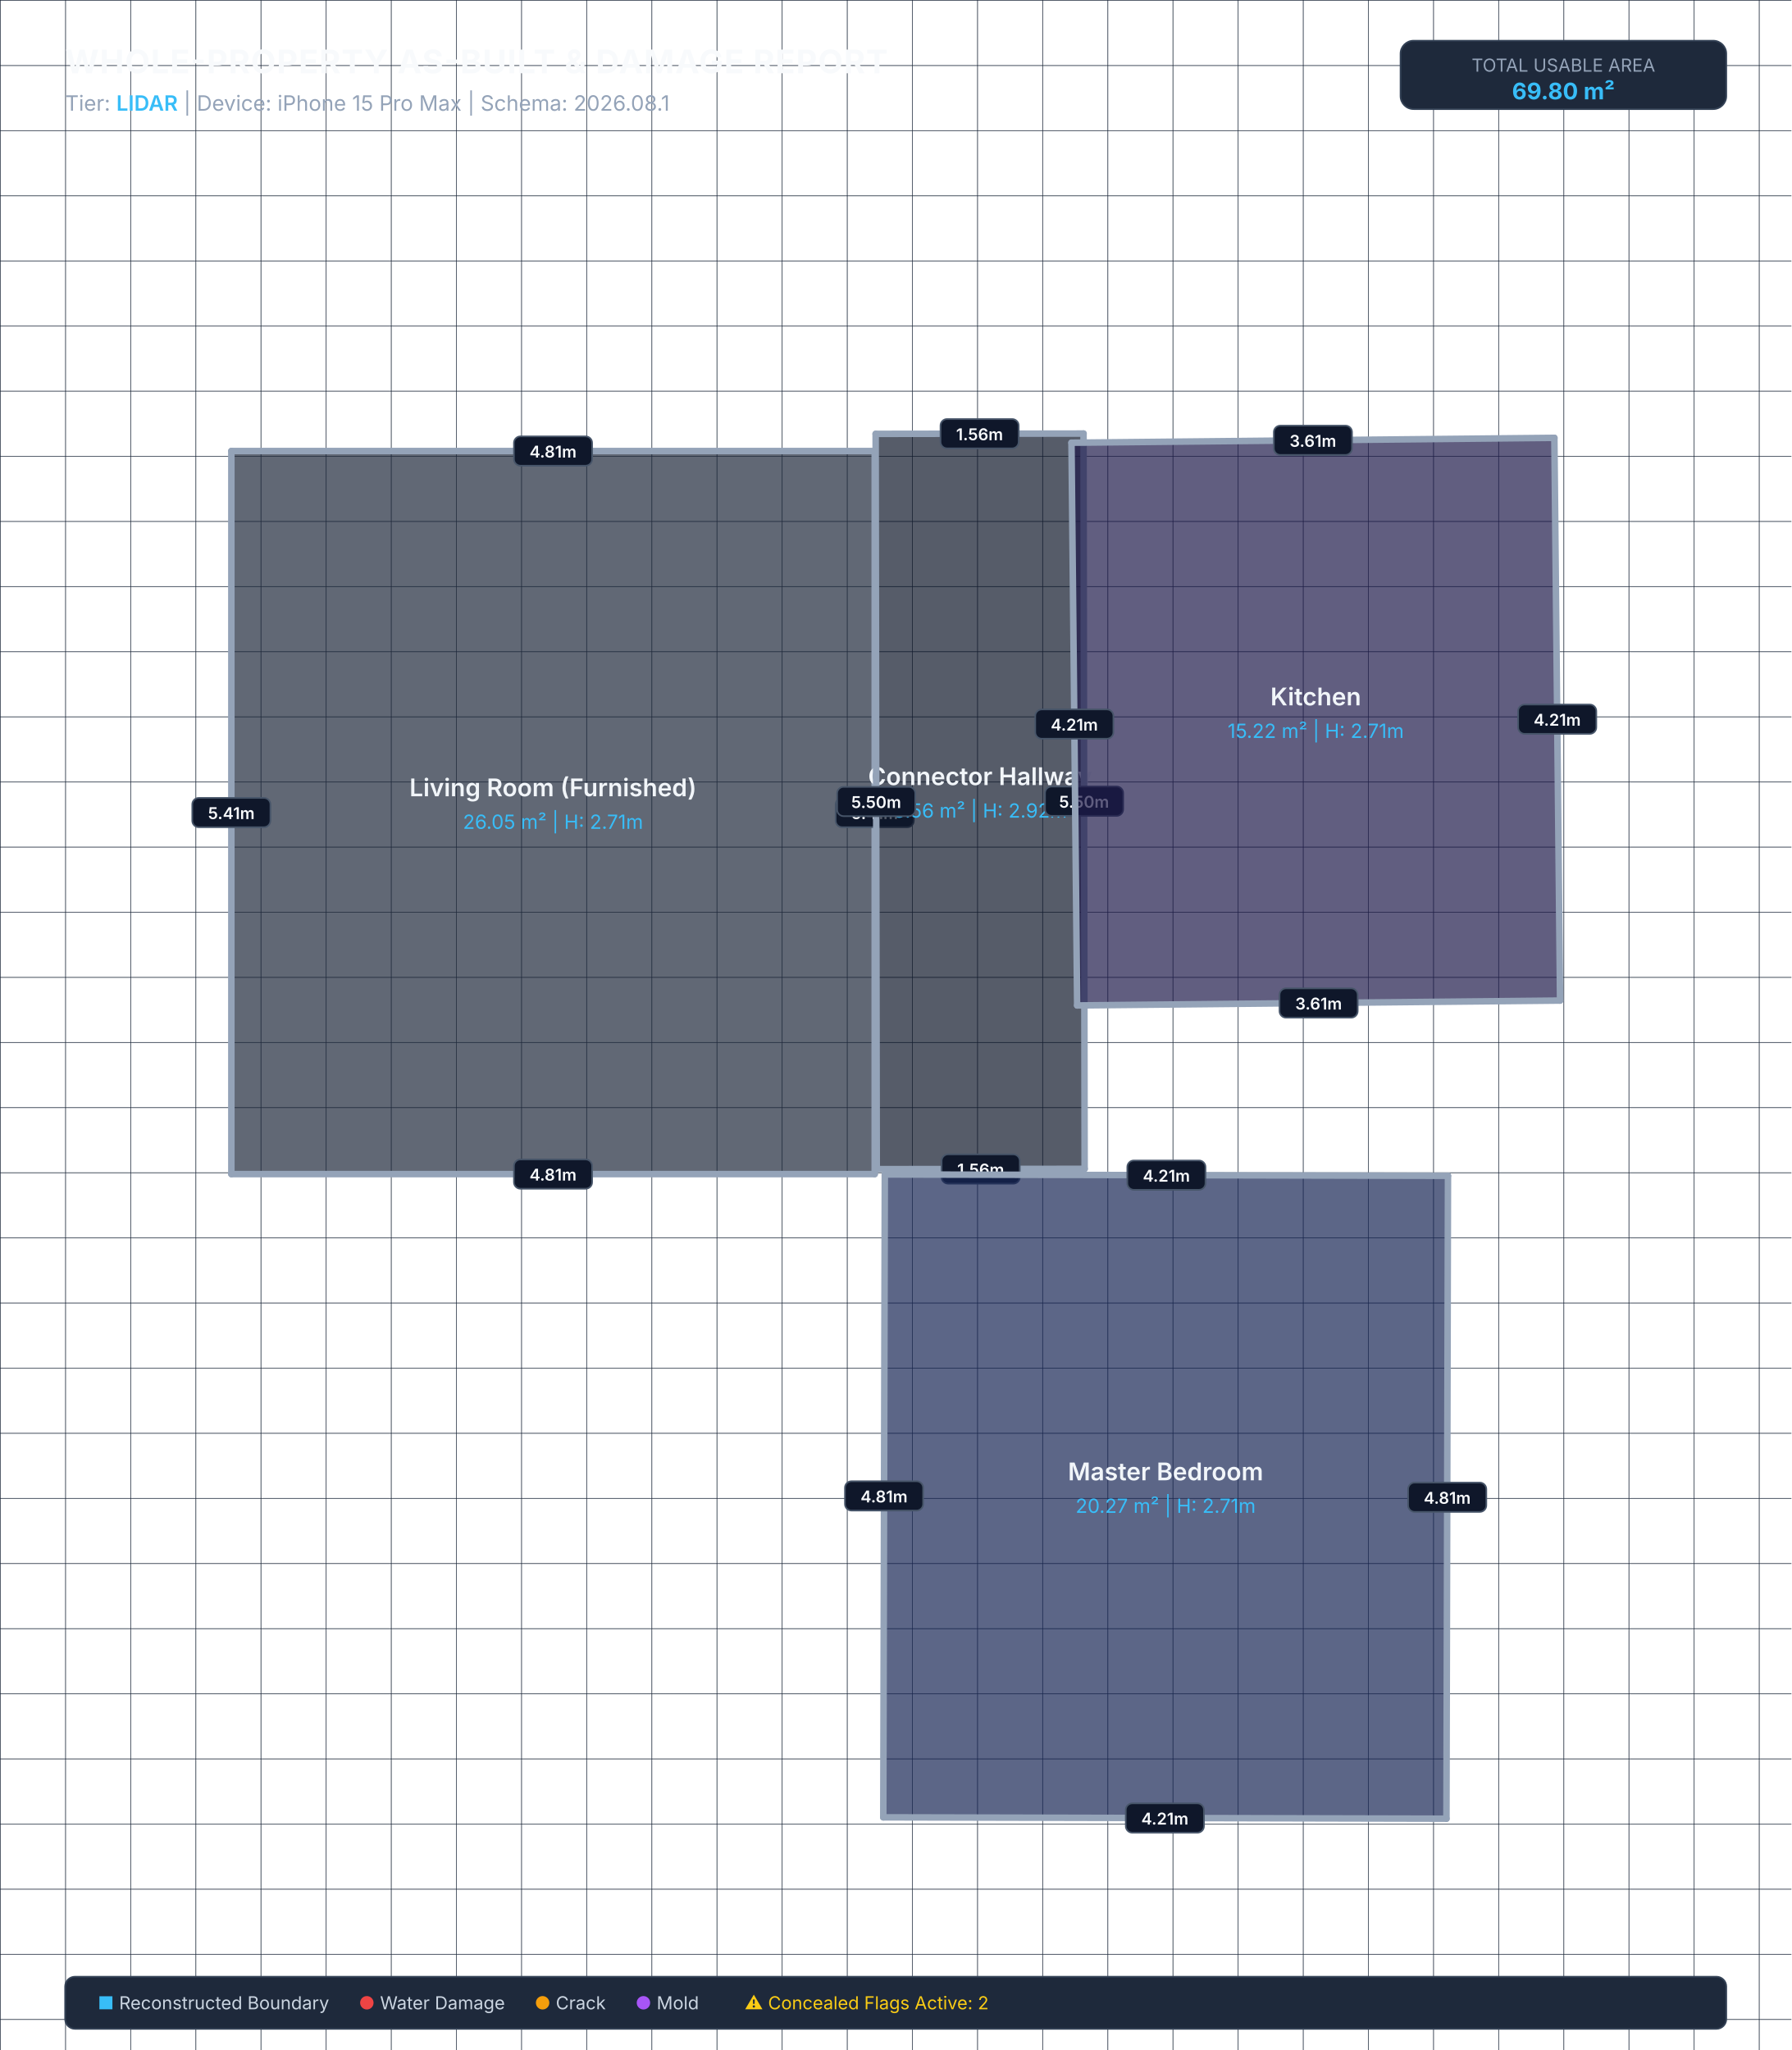
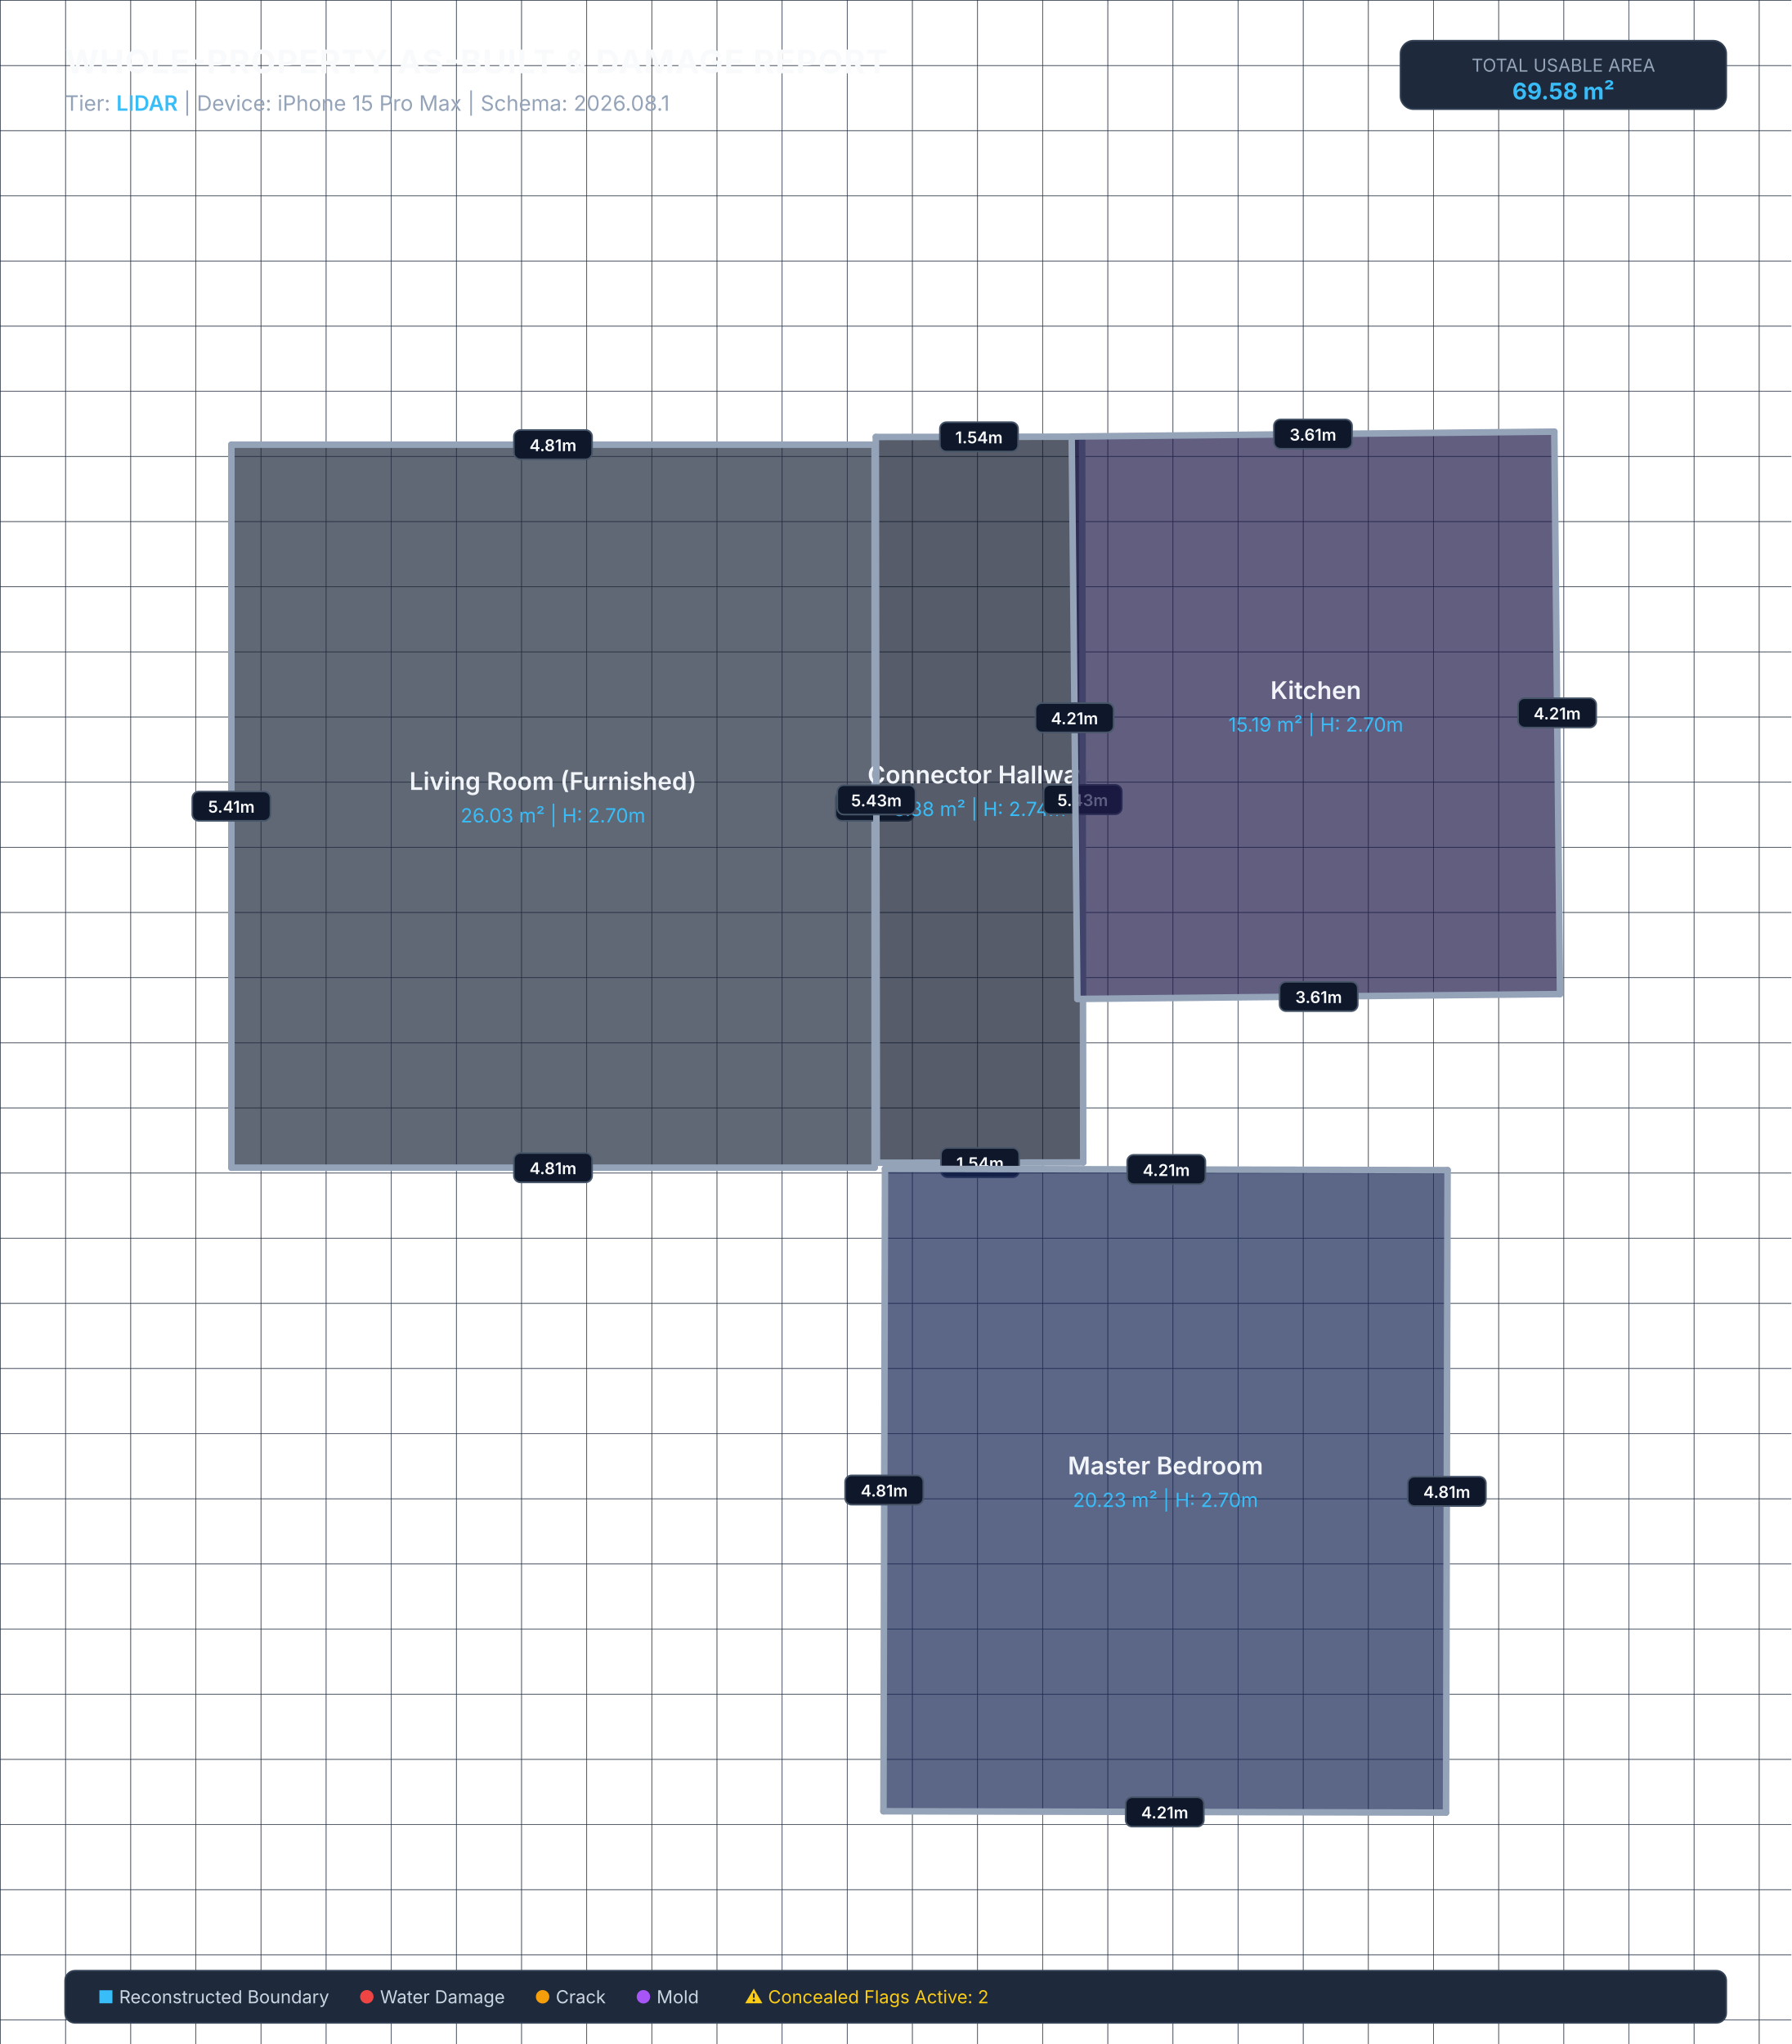
- <svg xmlns="http://www.w3.org/2000/svg" viewBox="0 0 1100 1259" width="100%" height="100%" style="background-color: #0b0f19; font-family: Inter, system-ui, -apple-system, sans-serif;">
+ <svg xmlns="http://www.w3.org/2000/svg" viewBox="0 0 1100 1255" width="100%" height="100%" style="background-color: #0b0f19; font-family: Inter, system-ui, -apple-system, sans-serif;">
  <defs>
    <filter id="glow" x="-20%" y="-20%" width="140%" height="140%">
      <feGaussianBlur stdDeviation="3" result="blur" />
      <feComposite in="SourceGraphic" in2="blur" operator="over" />
    </filter>
    <pattern id="grid" width="40" height="40" patternUnits="userSpaceOnUse">
      <path d="M 40 0 L 0 0 0 40" fill="none" stroke="#1e293b" stroke-width="0.75" />
    </pattern>
  </defs>
-   <rect width="1100" height="1259" fill="url(#grid)" />
+   <rect width="1100" height="1255" fill="url(#grid)" />
  <text x="40" y="45" fill="#f8fafc" font-size="20" font-weight="700" letter-spacing="0.5">WHOLE-PROPERTY AS-BUILT &amp; DAMAGE REPORT</text>
  <text x="40" y="68" fill="#94a3b8" font-size="13">Tier: <tspan fill="#38bdf8" font-weight="600">LIDAR</tspan> | Device: iPhone 15 Pro Max | Schema: 2026.08.1</text>
  <rect x="860" y="25" width="200" height="42" rx="8" fill="#1e293b" stroke="#334155" />
  <text x="960" y="44" fill="#94a3b8" font-size="11" text-anchor="middle">TOTAL USABLE AREA</text>
-   <text x="960" y="61" fill="#38bdf8" font-size="14" font-weight="700" text-anchor="middle">69.80 m²</text>
-   <polygon points="142.06,277 537.112,277 537.112,721.059 142.06,721.059" fill="#1e293b" fill-opacity="0.7" stroke="#475569" stroke-width="1.5" stroke-dasharray="4,4" />
-   <text x="339.586" y="489.029" fill="#f1f5f9" font-size="15" font-weight="600" text-anchor="middle">Living Room (Furnished)</text>
-   <text x="339.586" y="509.029" fill="#38bdf8" font-size="12" text-anchor="middle">26.05 m² | H: 2.71m</text>
-   <line x1="142.06" y1="277" x2="537.112" y2="277" stroke="#94a3b8" stroke-width="4" stroke-linecap="round" />
-   <rect x="315.586" y="268" width="48" height="18" rx="4" fill="#0f172a" stroke="#475569" stroke-width="1" />
-   <text x="339.586" y="281" fill="#f8fafc" font-size="10" font-weight="600" text-anchor="middle">4.81m</text>
-   <line x1="537.112" y1="277" x2="537.112" y2="721.059" stroke="#94a3b8" stroke-width="4" stroke-linecap="round" />
-   <rect x="513.112" y="490.029" width="48" height="18" rx="4" fill="#0f172a" stroke="#475569" stroke-width="1" />
-   <text x="537.112" y="503.029" fill="#f8fafc" font-size="10" font-weight="600" text-anchor="middle">5.41m</text>
-   <line x1="537.112" y1="721.059" x2="142.06" y2="721.059" stroke="#94a3b8" stroke-width="4" stroke-linecap="round" />
-   <rect x="315.586" y="712.059" width="48" height="18" rx="4" fill="#0f172a" stroke="#475569" stroke-width="1" />
-   <text x="339.586" y="725.059" fill="#f8fafc" font-size="10" font-weight="600" text-anchor="middle">4.81m</text>
-   <line x1="142.06" y1="721.059" x2="142.06" y2="277" stroke="#94a3b8" stroke-width="4" stroke-linecap="round" />
-   <rect x="118.06" y="490.029" width="48" height="18" rx="4" fill="#0f172a" stroke="#475569" stroke-width="1" />
-   <text x="142.06" y="503.029" fill="#f8fafc" font-size="10" font-weight="600" text-anchor="middle">5.41m</text>
-   <polygon points="537.687,266.455 665.339,266.266 666.012,717.842 538.368,718.031" fill="#0f172a" fill-opacity="0.7" stroke="#475569" stroke-width="1.5" stroke-dasharray="4,4" />
-   <text x="601.852" y="482.149" fill="#f1f5f9" font-size="15" font-weight="600" text-anchor="middle">Connector Hallway</text>
-   <text x="601.852" y="502.149" fill="#38bdf8" font-size="12" text-anchor="middle">8.56 m² | H: 2.92m</text>
-   <line x1="537.687" y1="266.455" x2="665.339" y2="266.266" stroke="#94a3b8" stroke-width="4" stroke-linecap="round" />
-   <rect x="577.513" y="257.361" width="48" height="18" rx="4" fill="#0f172a" stroke="#475569" stroke-width="1" />
-   <text x="601.513" y="270.361" fill="#f8fafc" font-size="10" font-weight="600" text-anchor="middle">1.56m</text>
-   <line x1="665.339" y1="266.266" x2="666.012" y2="717.842" stroke="#94a3b8" stroke-width="4" stroke-linecap="round" />
-   <rect x="641.676" y="483.054" width="48" height="18" rx="4" fill="#0f172a" stroke="#475569" stroke-width="1" />
-   <text x="665.676" y="496.054" fill="#f8fafc" font-size="10" font-weight="600" text-anchor="middle">5.50m</text>
-   <line x1="666.012" y1="717.842" x2="538.368" y2="718.031" stroke="#94a3b8" stroke-width="4" stroke-linecap="round" />
-   <rect x="578.19" y="708.936" width="48" height="18" rx="4" fill="#0f172a" stroke="#475569" stroke-width="1" />
-   <text x="602.19" y="721.936" fill="#f8fafc" font-size="10" font-weight="600" text-anchor="middle">1.56m</text>
-   <line x1="538.368" y1="718.031" x2="537.687" y2="266.455" stroke="#94a3b8" stroke-width="4" stroke-linecap="round" />
-   <rect x="514.027" y="483.243" width="48" height="18" rx="4" fill="#0f172a" stroke="#475569" stroke-width="1" />
-   <text x="538.027" y="496.243" fill="#f8fafc" font-size="10" font-weight="600" text-anchor="middle">5.50m</text>
-   <polygon points="657.937,271.896 954.453,268.901 957.94,614.488 661.425,617.483" fill="#1e1b4b" fill-opacity="0.7" stroke="#475569" stroke-width="1.5" stroke-dasharray="4,4" />
-   <text x="807.939" y="433.192" fill="#f1f5f9" font-size="15" font-weight="600" text-anchor="middle">Kitchen</text>
-   <text x="807.939" y="453.192" fill="#38bdf8" font-size="12" text-anchor="middle">15.22 m² | H: 2.71m</text>
-   <line x1="657.937" y1="271.896" x2="954.453" y2="268.901" stroke="#94a3b8" stroke-width="4" stroke-linecap="round" />
-   <rect x="782.195" y="261.398" width="48" height="18" rx="4" fill="#0f172a" stroke="#475569" stroke-width="1" />
-   <text x="806.195" y="274.398" fill="#f8fafc" font-size="10" font-weight="600" text-anchor="middle">3.61m</text>
-   <line x1="954.453" y1="268.901" x2="957.94" y2="614.488" stroke="#94a3b8" stroke-width="4" stroke-linecap="round" />
-   <rect x="932.196" y="432.694" width="48" height="18" rx="4" fill="#0f172a" stroke="#475569" stroke-width="1" />
-   <text x="956.196" y="445.694" fill="#f8fafc" font-size="10" font-weight="600" text-anchor="middle">4.21m</text>
-   <line x1="957.94" y1="614.488" x2="661.425" y2="617.483" stroke="#94a3b8" stroke-width="4" stroke-linecap="round" />
-   <rect x="785.683" y="606.985" width="48" height="18" rx="4" fill="#0f172a" stroke="#475569" stroke-width="1" />
-   <text x="809.683" y="619.985" fill="#f8fafc" font-size="10" font-weight="600" text-anchor="middle">3.61m</text>
-   <line x1="661.425" y1="617.483" x2="657.937" y2="271.896" stroke="#94a3b8" stroke-width="4" stroke-linecap="round" />
-   <rect x="635.681" y="435.689" width="48" height="18" rx="4" fill="#0f172a" stroke="#475569" stroke-width="1" />
-   <text x="659.681" y="448.689" fill="#f8fafc" font-size="10" font-weight="600" text-anchor="middle">4.21m</text>
-   <polygon points="543.316,721.297 889.125,722.125 888.181,1116.94 542.373,1116.111" fill="#172554" fill-opacity="0.7" stroke="#475569" stroke-width="1.5" stroke-dasharray="4,4" />
-   <text x="715.749" y="909.118" fill="#f1f5f9" font-size="15" font-weight="600" text-anchor="middle">Master Bedroom</text>
-   <text x="715.749" y="929.118" fill="#38bdf8" font-size="12" text-anchor="middle">20.27 m² | H: 2.71m</text>
-   <line x1="543.316" y1="721.297" x2="889.125" y2="722.125" stroke="#94a3b8" stroke-width="4" stroke-linecap="round" />
-   <rect x="692.22" y="712.711" width="48" height="18" rx="4" fill="#0f172a" stroke="#475569" stroke-width="1" />
-   <text x="716.22" y="725.711" fill="#f8fafc" font-size="10" font-weight="600" text-anchor="middle">4.21m</text>
-   <line x1="889.125" y1="722.125" x2="888.181" y2="1116.94" stroke="#94a3b8" stroke-width="4" stroke-linecap="round" />
-   <rect x="864.653" y="910.533" width="48" height="18" rx="4" fill="#0f172a" stroke="#475569" stroke-width="1" />
-   <text x="888.653" y="923.533" fill="#f8fafc" font-size="10" font-weight="600" text-anchor="middle">4.81m</text>
-   <line x1="888.181" y1="1116.94" x2="542.373" y2="1116.111" stroke="#94a3b8" stroke-width="4" stroke-linecap="round" />
-   <rect x="691.277" y="1107.526" width="48" height="18" rx="4" fill="#0f172a" stroke="#475569" stroke-width="1" />
-   <text x="715.277" y="1120.526" fill="#f8fafc" font-size="10" font-weight="600" text-anchor="middle">4.21m</text>
-   <line x1="542.373" y1="1116.111" x2="543.316" y2="721.297" stroke="#94a3b8" stroke-width="4" stroke-linecap="round" />
-   <rect x="518.844" y="909.704" width="48" height="18" rx="4" fill="#0f172a" stroke="#475569" stroke-width="1" />
-   <text x="542.844" y="922.704" fill="#f8fafc" font-size="10" font-weight="600" text-anchor="middle">4.81m</text>
-   <rect x="40" y="1214" width="1020" height="32" rx="6" fill="#1e293b" stroke="#334155" />
-   <text x="60" y="1234" fill="#cbd5e1" font-size="11">
+   <text x="960" y="61" fill="#38bdf8" font-size="14" font-weight="700" text-anchor="middle">69.58 m²</text>
+   <polygon points="142.078,273.021 537.064,273.021 537.064,716.951 142.078,716.951" fill="#1e293b" fill-opacity="0.7" stroke="#475569" stroke-width="1.5" stroke-dasharray="4,4" />
+   <text x="339.571" y="484.986" fill="#f1f5f9" font-size="15" font-weight="600" text-anchor="middle">Living Room (Furnished)</text>
+   <text x="339.571" y="504.986" fill="#38bdf8" font-size="12" text-anchor="middle">26.03 m² | H: 2.70m</text>
+   <line x1="142.078" y1="273.021" x2="537.064" y2="273.021" stroke="#94a3b8" stroke-width="4" stroke-linecap="round" />
+   <rect x="315.571" y="264.021" width="48" height="18" rx="4" fill="#0f172a" stroke="#475569" stroke-width="1" />
+   <text x="339.571" y="277.021" fill="#f8fafc" font-size="10" font-weight="600" text-anchor="middle">4.81m</text>
+   <line x1="537.064" y1="273.021" x2="537.064" y2="716.951" stroke="#94a3b8" stroke-width="4" stroke-linecap="round" />
+   <rect x="513.064" y="485.986" width="48" height="18" rx="4" fill="#0f172a" stroke="#475569" stroke-width="1" />
+   <text x="537.064" y="498.986" fill="#f8fafc" font-size="10" font-weight="600" text-anchor="middle">5.41m</text>
+   <line x1="537.064" y1="716.951" x2="142.078" y2="716.951" stroke="#94a3b8" stroke-width="4" stroke-linecap="round" />
+   <rect x="315.571" y="707.951" width="48" height="18" rx="4" fill="#0f172a" stroke="#475569" stroke-width="1" />
+   <text x="339.571" y="720.951" fill="#f8fafc" font-size="10" font-weight="600" text-anchor="middle">4.81m</text>
+   <line x1="142.078" y1="716.951" x2="142.078" y2="273.021" stroke="#94a3b8" stroke-width="4" stroke-linecap="round" />
+   <rect x="118.078" y="485.986" width="48" height="18" rx="4" fill="#0f172a" stroke="#475569" stroke-width="1" />
+   <text x="142.078" y="498.986" fill="#f8fafc" font-size="10" font-weight="600" text-anchor="middle">5.41m</text>
+   <polygon points="537.811,268.302 664.491,268.113 665.164,713.733 538.476,713.922" fill="#0f172a" fill-opacity="0.7" stroke="#475569" stroke-width="1.5" stroke-dasharray="4,4" />
+   <text x="601.486" y="481.017" fill="#f1f5f9" font-size="15" font-weight="600" text-anchor="middle">Connector Hallway</text>
+   <text x="601.486" y="501.017" fill="#38bdf8" font-size="12" text-anchor="middle">8.38 m² | H: 2.74m</text>
+   <line x1="537.811" y1="268.302" x2="664.491" y2="268.113" stroke="#94a3b8" stroke-width="4" stroke-linecap="round" />
+   <rect x="577.151" y="259.207" width="48" height="18" rx="4" fill="#0f172a" stroke="#475569" stroke-width="1" />
+   <text x="601.151" y="272.207" fill="#f8fafc" font-size="10" font-weight="600" text-anchor="middle">1.54m</text>
+   <line x1="664.491" y1="268.113" x2="665.164" y2="713.733" stroke="#94a3b8" stroke-width="4" stroke-linecap="round" />
+   <rect x="640.828" y="481.923" width="48" height="18" rx="4" fill="#0f172a" stroke="#475569" stroke-width="1" />
+   <text x="664.828" y="494.923" fill="#f8fafc" font-size="10" font-weight="600" text-anchor="middle">5.43m</text>
+   <line x1="665.164" y1="713.733" x2="538.476" y2="713.922" stroke="#94a3b8" stroke-width="4" stroke-linecap="round" />
+   <rect x="577.82" y="704.828" width="48" height="18" rx="4" fill="#0f172a" stroke="#475569" stroke-width="1" />
+   <text x="601.82" y="717.828" fill="#f8fafc" font-size="10" font-weight="600" text-anchor="middle">1.54m</text>
+   <line x1="538.476" y1="713.922" x2="537.811" y2="268.302" stroke="#94a3b8" stroke-width="4" stroke-linecap="round" />
+   <rect x="514.144" y="482.112" width="48" height="18" rx="4" fill="#0f172a" stroke="#475569" stroke-width="1" />
+   <text x="538.144" y="495.112" fill="#f8fafc" font-size="10" font-weight="600" text-anchor="middle">5.43m</text>
+   <polygon points="658.073,268.031 954.433,265.035 957.922,610.355 661.561,613.351" fill="#1e1b4b" fill-opacity="0.7" stroke="#475569" stroke-width="1.5" stroke-dasharray="4,4" />
+   <text x="807.997" y="429.193" fill="#f1f5f9" font-size="15" font-weight="600" text-anchor="middle">Kitchen</text>
+   <text x="807.997" y="449.193" fill="#38bdf8" font-size="12" text-anchor="middle">15.19 m² | H: 2.70m</text>
+   <line x1="658.073" y1="268.031" x2="954.433" y2="265.035" stroke="#94a3b8" stroke-width="4" stroke-linecap="round" />
+   <rect x="782.253" y="257.533" width="48" height="18" rx="4" fill="#0f172a" stroke="#475569" stroke-width="1" />
+   <text x="806.253" y="270.533" fill="#f8fafc" font-size="10" font-weight="600" text-anchor="middle">3.61m</text>
+   <line x1="954.433" y1="265.035" x2="957.922" y2="610.355" stroke="#94a3b8" stroke-width="4" stroke-linecap="round" />
+   <rect x="932.177" y="428.695" width="48" height="18" rx="4" fill="#0f172a" stroke="#475569" stroke-width="1" />
+   <text x="956.177" y="441.695" fill="#f8fafc" font-size="10" font-weight="600" text-anchor="middle">4.21m</text>
+   <line x1="957.922" y1="610.355" x2="661.561" y2="613.351" stroke="#94a3b8" stroke-width="4" stroke-linecap="round" />
+   <rect x="785.741" y="602.853" width="48" height="18" rx="4" fill="#0f172a" stroke="#475569" stroke-width="1" />
+   <text x="809.741" y="615.853" fill="#f8fafc" font-size="10" font-weight="600" text-anchor="middle">3.61m</text>
+   <line x1="661.561" y1="613.351" x2="658.073" y2="268.031" stroke="#94a3b8" stroke-width="4" stroke-linecap="round" />
+   <rect x="635.817" y="431.691" width="48" height="18" rx="4" fill="#0f172a" stroke="#475569" stroke-width="1" />
+   <text x="659.817" y="444.691" fill="#f8fafc" font-size="10" font-weight="600" text-anchor="middle">4.21m</text>
+   <polygon points="543.426,717.632 888.894,718.461 887.95,1112.922 542.482,1112.093" fill="#172554" fill-opacity="0.7" stroke="#475569" stroke-width="1.5" stroke-dasharray="4,4" />
+   <text x="715.688" y="905.277" fill="#f1f5f9" font-size="15" font-weight="600" text-anchor="middle">Master Bedroom</text>
+   <text x="715.688" y="925.277" fill="#38bdf8" font-size="12" text-anchor="middle">20.23 m² | H: 2.70m</text>
+   <line x1="543.426" y1="717.632" x2="888.894" y2="718.461" stroke="#94a3b8" stroke-width="4" stroke-linecap="round" />
+   <rect x="692.16" y="709.046" width="48" height="18" rx="4" fill="#0f172a" stroke="#475569" stroke-width="1" />
+   <text x="716.16" y="722.046" fill="#f8fafc" font-size="10" font-weight="600" text-anchor="middle">4.21m</text>
+   <line x1="888.894" y1="718.461" x2="887.95" y2="1112.922" stroke="#94a3b8" stroke-width="4" stroke-linecap="round" />
+   <rect x="864.422" y="906.691" width="48" height="18" rx="4" fill="#0f172a" stroke="#475569" stroke-width="1" />
+   <text x="888.422" y="919.691" fill="#f8fafc" font-size="10" font-weight="600" text-anchor="middle">4.81m</text>
+   <line x1="887.95" y1="1112.922" x2="542.482" y2="1112.093" stroke="#94a3b8" stroke-width="4" stroke-linecap="round" />
+   <rect x="691.216" y="1103.507" width="48" height="18" rx="4" fill="#0f172a" stroke="#475569" stroke-width="1" />
+   <text x="715.216" y="1116.507" fill="#f8fafc" font-size="10" font-weight="600" text-anchor="middle">4.21m</text>
+   <line x1="542.482" y1="1112.093" x2="543.426" y2="717.632" stroke="#94a3b8" stroke-width="4" stroke-linecap="round" />
+   <rect x="518.954" y="905.862" width="48" height="18" rx="4" fill="#0f172a" stroke="#475569" stroke-width="1" />
+   <text x="542.954" y="918.862" fill="#f8fafc" font-size="10" font-weight="600" text-anchor="middle">4.81m</text>
+   <rect x="40" y="1210" width="1020" height="32" rx="6" fill="#1e293b" stroke="#334155" />
+   <text x="60" y="1230" fill="#cbd5e1" font-size="11">
    <tspan fill="#38bdf8">■</tspan> Reconstructed Boundary  <tspan fill="#ef4444" dx="15">●</tspan> Water Damage  <tspan fill="#f59e0b" dx="15">●</tspan> Crack  <tspan fill="#a855f7" dx="15">●</tspan> Mold  <tspan dx="25" fill="#facc15">⚠ Concealed Flags Active: 2</tspan>
  </text>
</svg>
